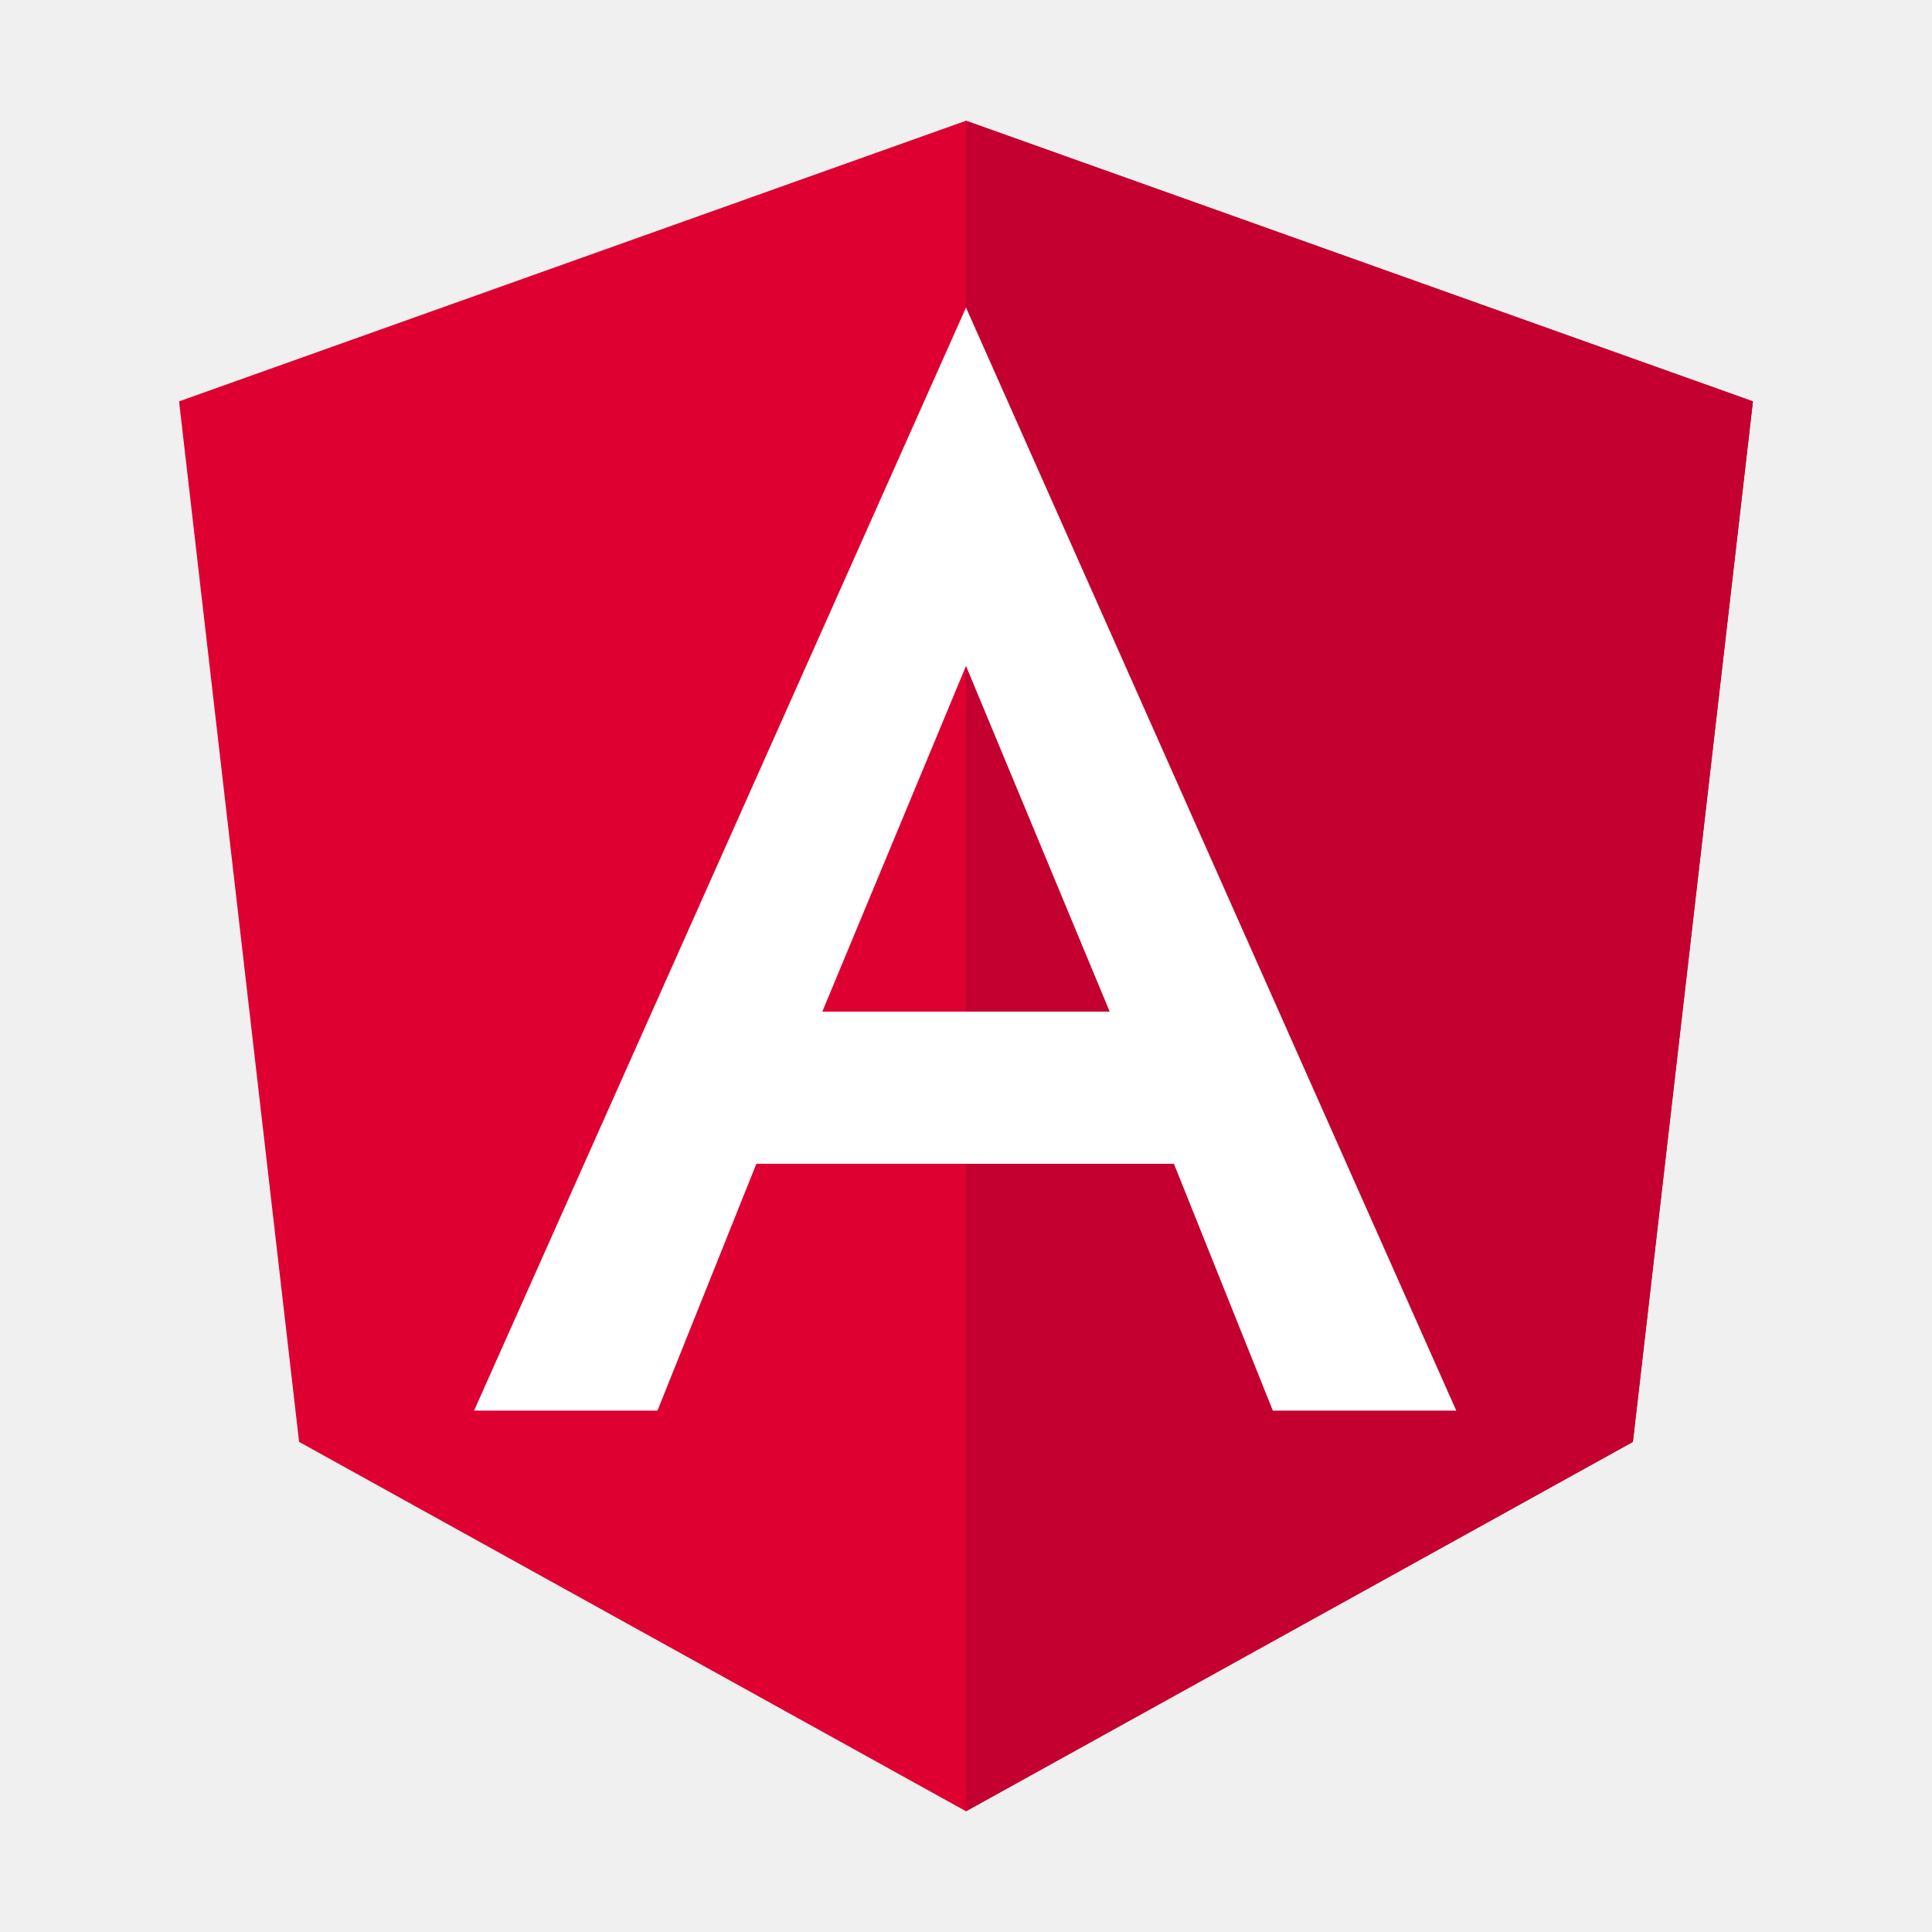
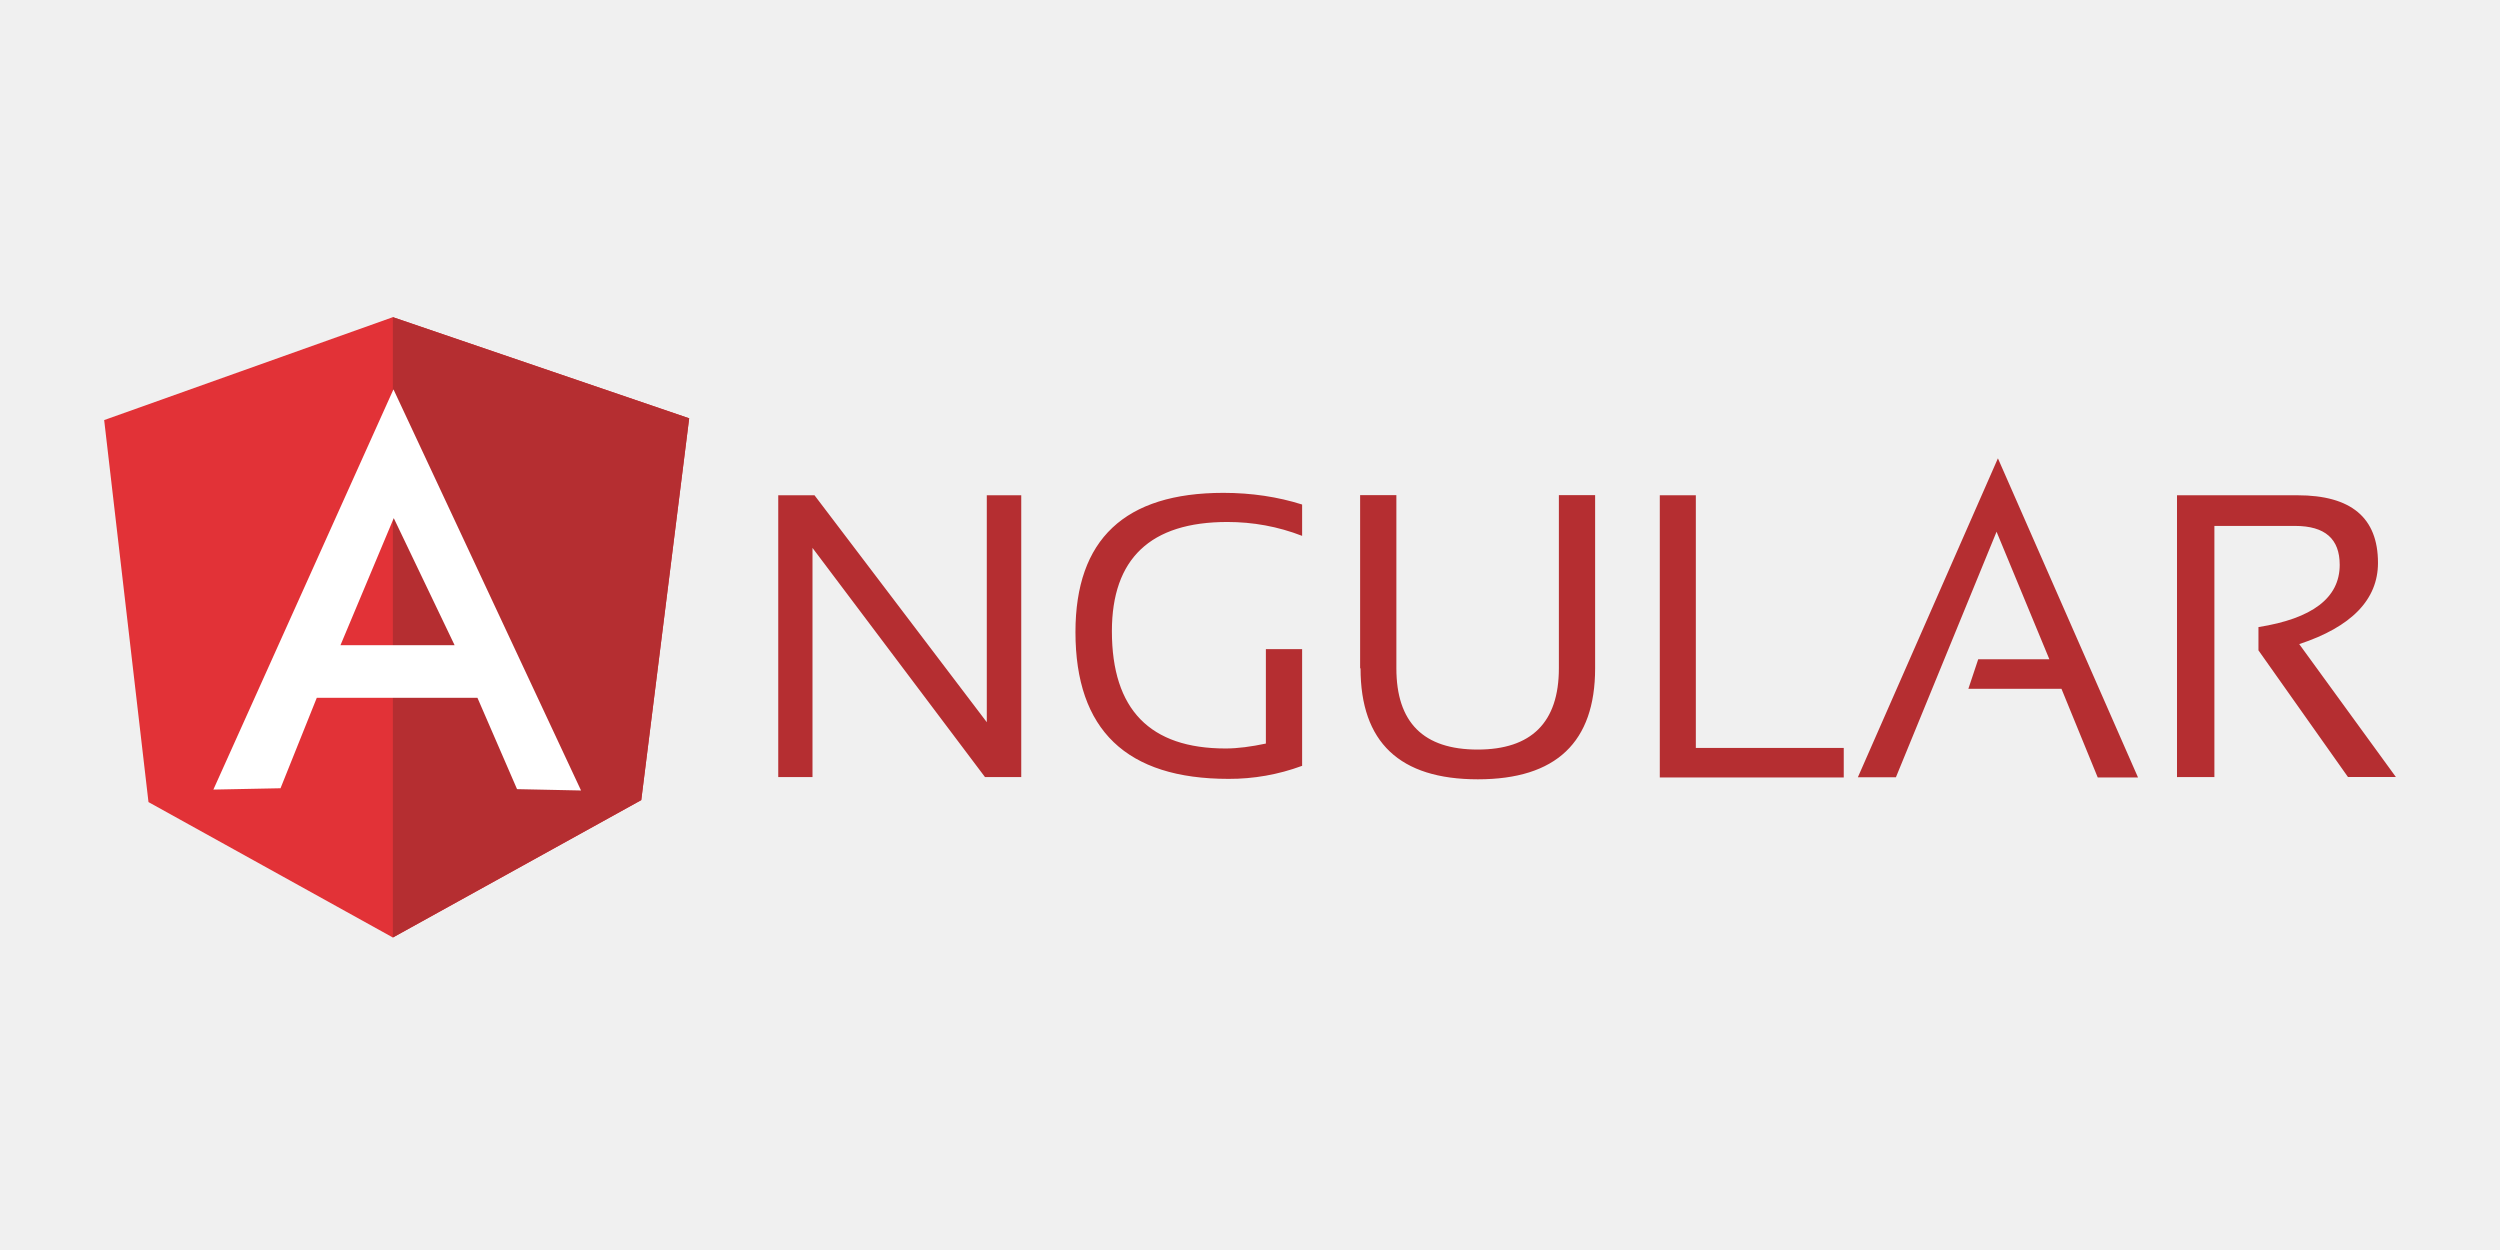
- <svg xmlns="http://www.w3.org/2000/svg" viewBox="0 0 32 32">
-   <polygon points="16 2 16 2 16 2 2.966 6.648 4.954 23.882 16 30 16 30 16 30 27.046 23.882 29.034 6.648 16 2" style="fill:#dd0031" />
-   <polygon points="16 2 16 5.108 16 5.094 16 19.276 16 19.276 16 30 16 30 27.046 23.882 29.034 6.648 16 2" style="fill:#c3002f" />
-   <path d="M16,5.094,7.852,23.364H10.89l1.638-4.088h6.916l1.638,4.088H24.12L16,5.094Zm2.38,11.662H13.62L16,11.03Z" style="fill:#fff" />
+ <svg xmlns="http://www.w3.org/2000/svg" width="120" height="60">
+   <path d="M37.356 37.3V23.773h1.74l8.27 10.893V23.773h1.654V37.3h-1.74L39 26.3v11h-1.654zm25.137-.537a10.05 10.05 0 0 1-3.523.623c-4.898 0-7.348-2.342-7.348-7.047 0-4.447 2.363-6.682 7.1-6.682 1.354 0 2.62.193 3.78.56v1.504c-1.16-.45-2.363-.666-3.588-.666-3.695 0-5.543 1.762-5.543 5.242 0 3.76 1.826 5.63 5.457 5.63.58 0 1.225-.086 1.934-.236v-4.533h1.74v5.607zm2.793-4.684v-8.314h1.74v8.314c0 2.6 1.3 3.9 3.9 3.9 2.578 0 3.9-1.3 3.9-3.9v-8.314h1.74v8.314c0 3.545-1.87 5.328-5.63 5.328s-5.63-1.783-5.63-5.328zM81.4 23.773V35.9h7.1v1.418h-8.83V23.773h1.74zm9.604 13.535h-1.826L95.9 22l6.725 15.318h-1.934l-1.74-4.254h-4.47l.473-1.418h3.416l-2.535-6.123L91 37.318zm13.492 0V23.773h5.78c2.578 0 3.867 1.074 3.867 3.244 0 1.762-1.268 3.072-3.78 3.9l4.64 6.38h-2.3l-4.297-6.08V30.1c2.578-.408 3.9-1.396 3.9-2.986 0-1.246-.7-1.87-2.148-1.87h-3.867V37.3h-1.783z" fill="#b52e31" />
+   <path d="M5 20.164l13.857-4.94 14.223 4.855-2.3 18.326L18.857 45l-11.73-6.5L5 20.164z" fill="#e23237" />
+   <path d="M33.08 20.078l-14.223-4.855V45l11.924-6.596 2.3-18.326z" fill="#b52e31" />
+   <path d="M18.88 18.703L10.242 37.9l3.223-.064 1.74-4.34h7.713l1.9 4.383 3.072.064-9.002-19.25zm.02 6.166l2.922 6.102h-5.48l2.558-6.1z" fill="#fff" />
</svg>
